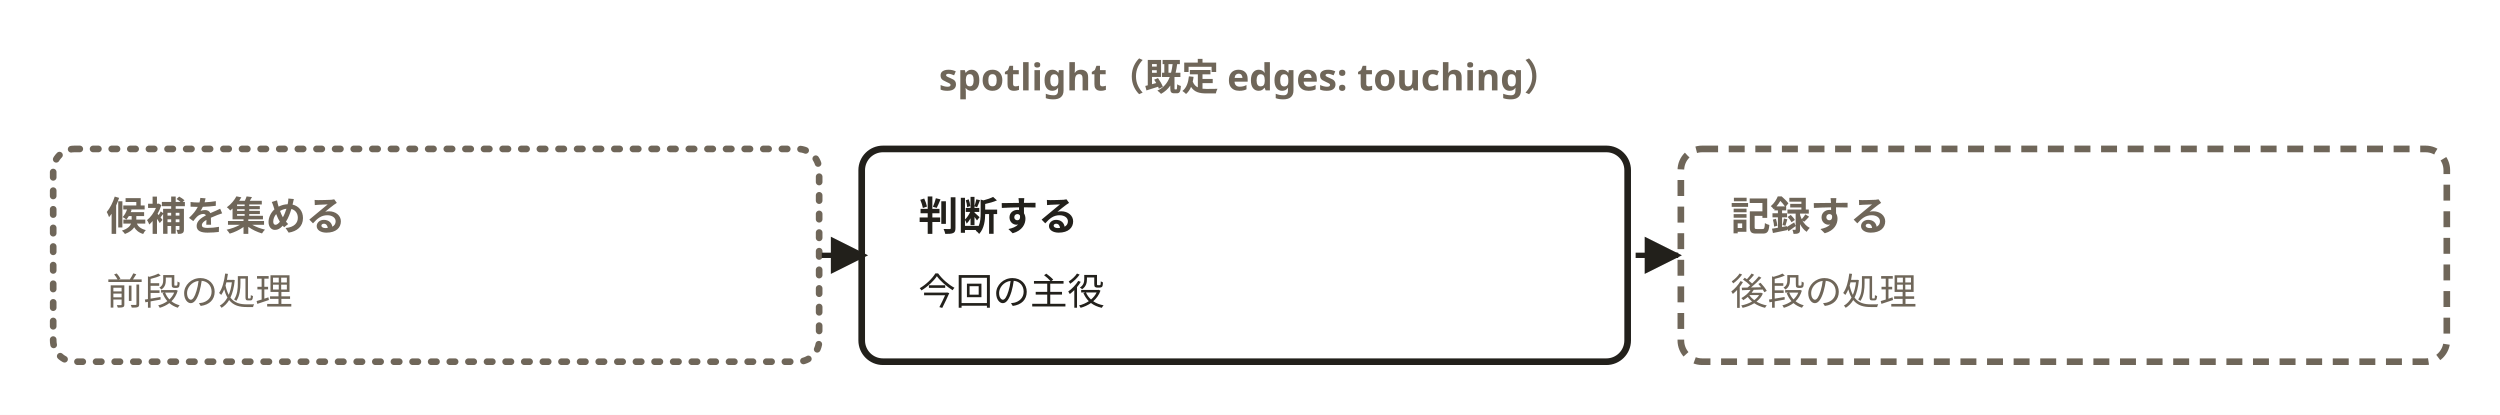
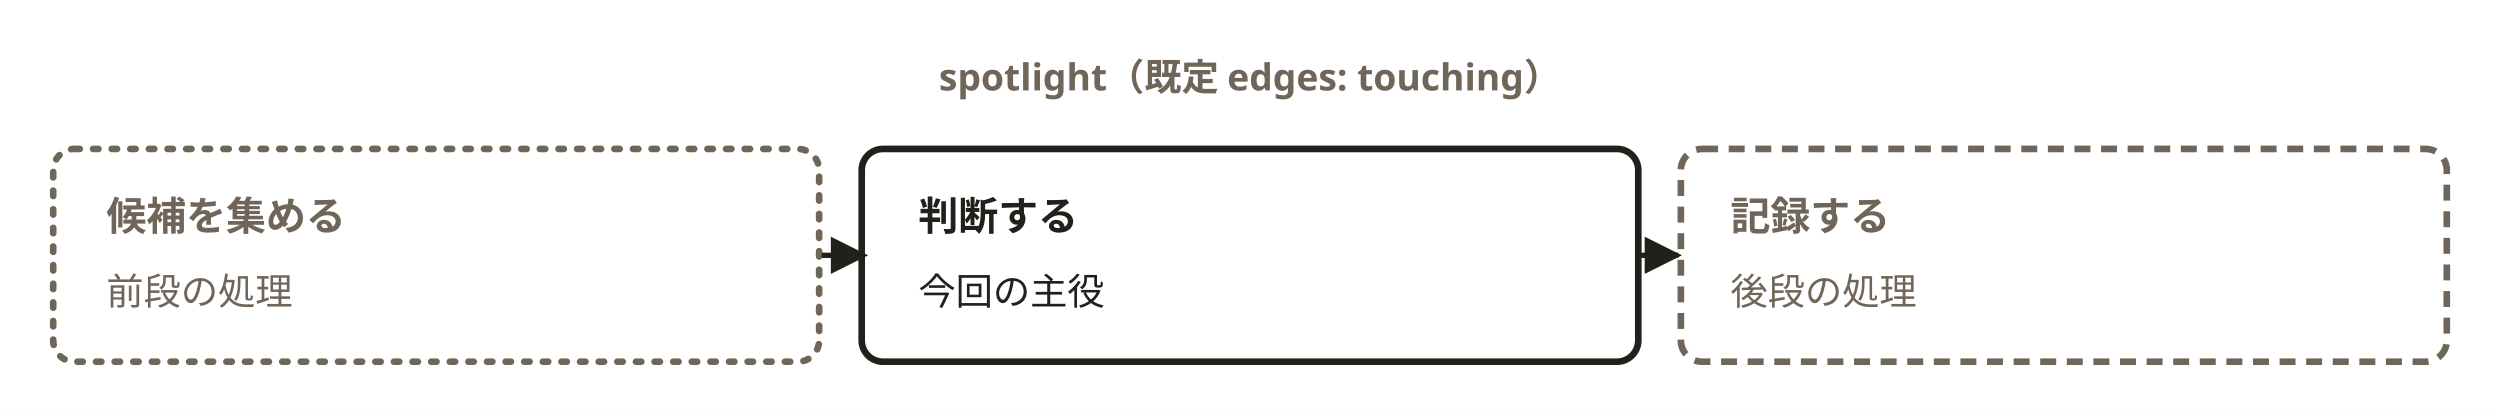
<svg xmlns="http://www.w3.org/2000/svg" width="940" height="156" viewBox="0 0 940 156" role="img" aria-labelledby="svg-title svg-desc">
  <defs>
    <marker id="dsl-arrow" viewBox="0 0 10 10" refX="9" refY="5" markerWidth="7" markerHeight="7" orient="auto-start-reverse">
      <path d="M0,0 L10,5 L0,10 z" fill="#22201b" />
    </marker>
  </defs>
  <style>
    text { font-family: 'Hiragino Sans','Hiragino Kaku Gothic ProN','Yu Gothic','YuGothic',Meiryo,'Noto Sans JP',sans-serif; }
    .emoji { font-family: 'Noto Color Emoji','Segoe UI Emoji',sans-serif; }
  </style>
  <rect x="0" y="0" width="940" height="156" fill="#ffffff" />
  <text x="470" y="34" text-anchor="middle" font-size="14" font-weight="700" fill="#6f6659">spotlight（既定 edges: touching）</text>
  <rect x="20" y="56" width="288" height="80" rx="8" fill="#ffffff" stroke="#6f6659" stroke-width="2.5" stroke-dasharray="2,5" stroke-linecap="round" />
  <text x="40" y="86.6" font-size="15" font-weight="700" fill="#6f6659">候補を集める</text>
  <text x="40" y="114.6" font-size="14" font-weight="400" fill="#6f6659">前段の処理</text>
-   <rect x="324" y="56" width="288" height="80" rx="8" fill="#ffffff" stroke="#22201b" stroke-width="2.5" />
+   <rect x="324" y="56" width="292" height="80" rx="8" fill="#ffffff" stroke="#22201b" stroke-width="2.5" />
  <text x="345.333" y="86.6" font-size="15" font-weight="700" fill="#22201b">判断する</text>
  <text x="345.333" y="114.6" font-size="14" font-weight="400" fill="#22201b">今回の主役</text>
  <rect x="632" y="56" width="288" height="80" rx="8" fill="#ffffff" stroke="#6f6659" stroke-width="2.5" stroke-dasharray="6,4" />
  <text x="650.667" y="86.6" font-size="15" font-weight="700" fill="#6f6659">記録する</text>
  <text x="650.667" y="114.6" font-size="14" font-weight="400" fill="#6f6659">後段の処理</text>
  <path d="M309,96 L325,96" fill="none" stroke="#22201b" stroke-width="2" marker-end="url(#dsl-arrow)" />
  <path d="M615,96 L631,96" fill="none" stroke="#22201b" stroke-width="2" marker-end="url(#dsl-arrow)" />
</svg>
